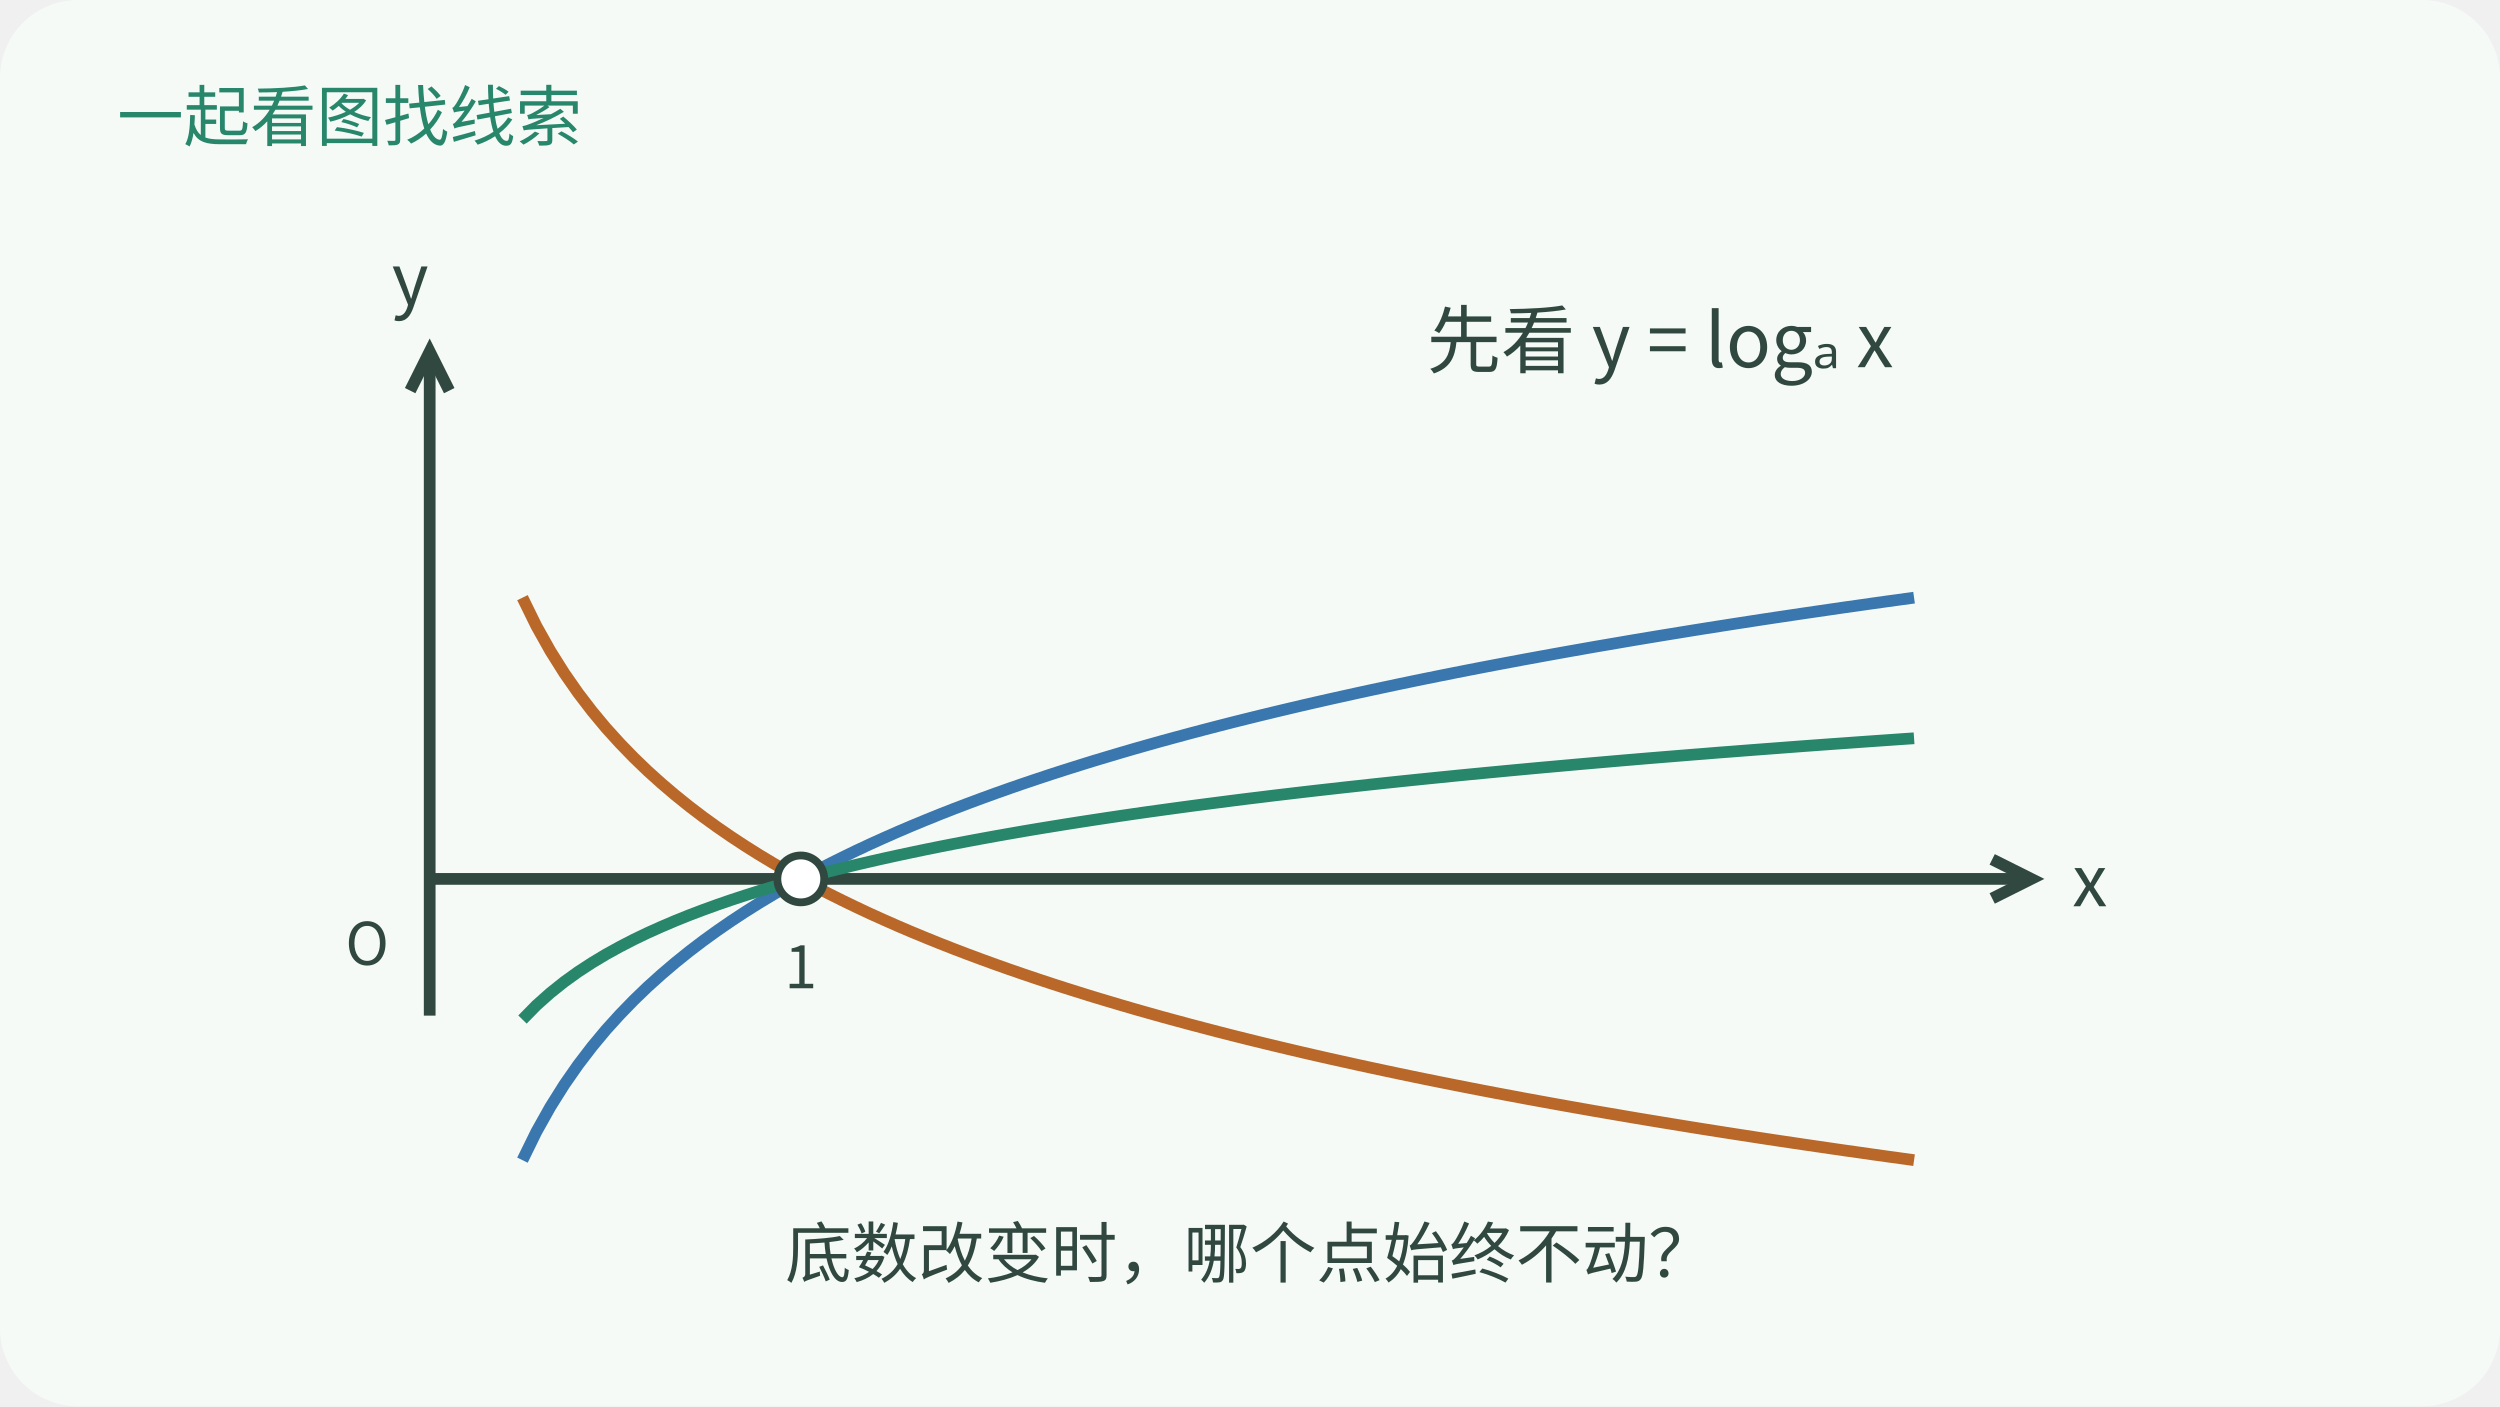
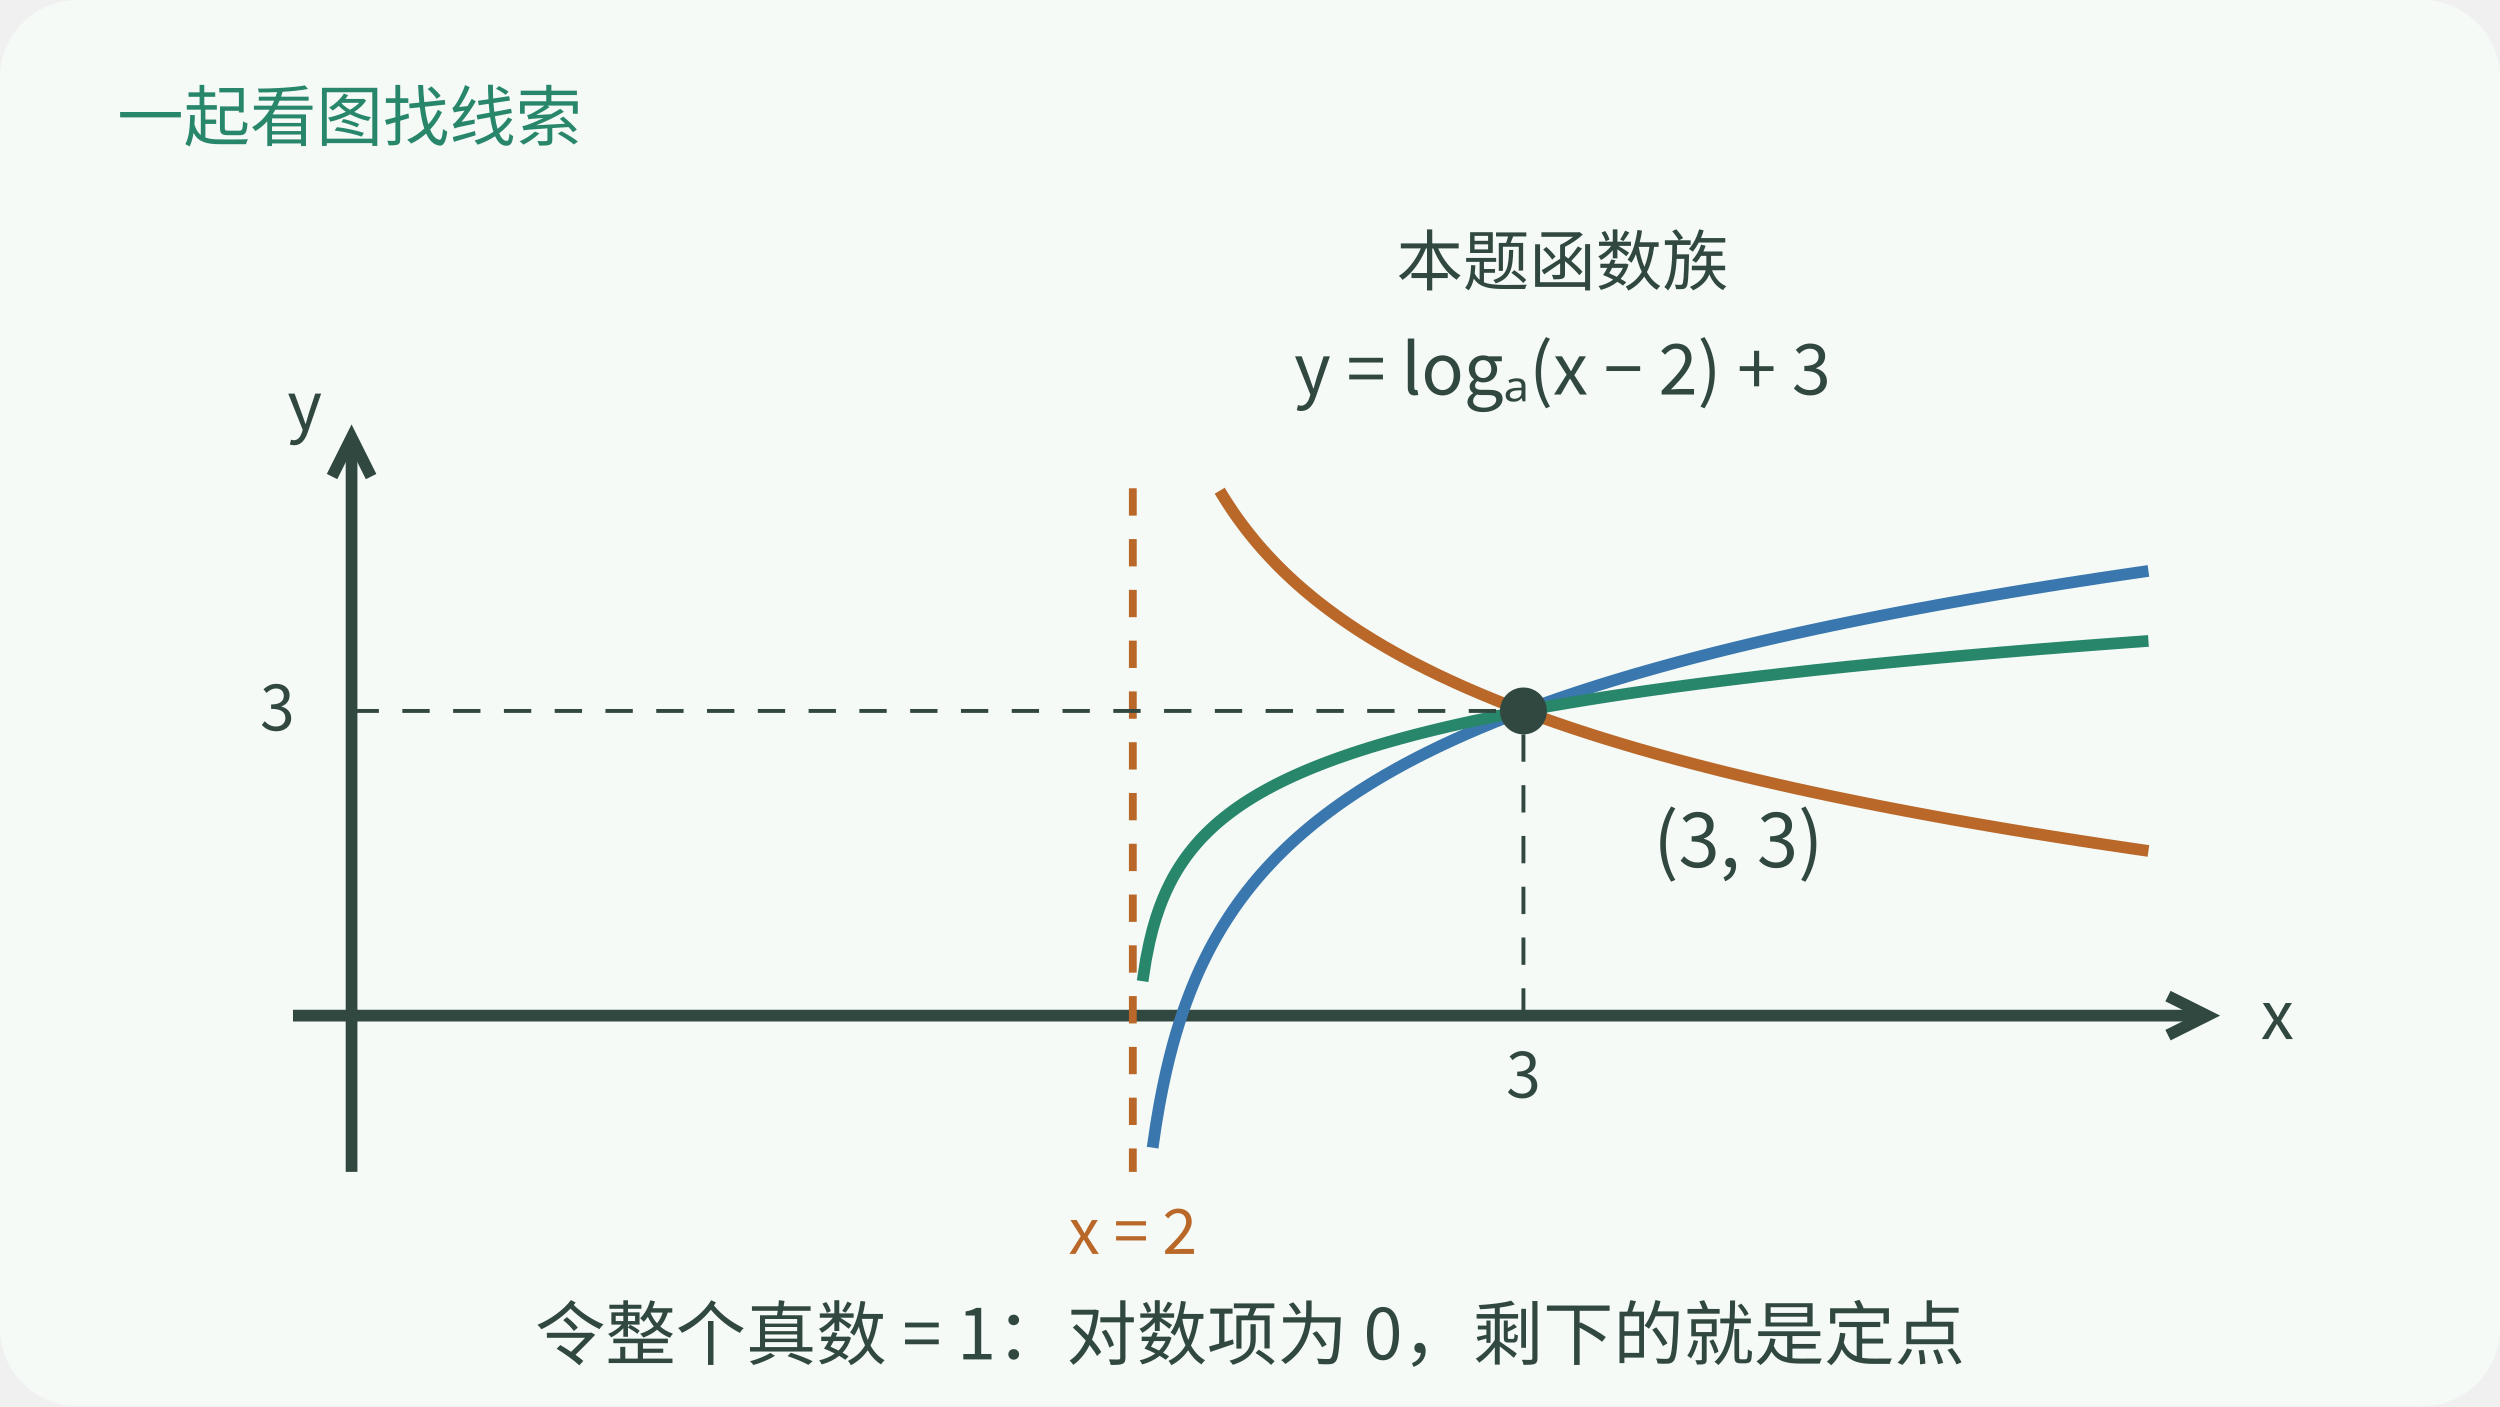
<svg xmlns="http://www.w3.org/2000/svg" viewBox="0 0 640 360" role="img" aria-labelledby="title desc">
  <rect width="640" height="360" rx="20" fill="#f5faf7" />
  <g font-family="Microsoft YaHei, PingFang SC, Noto Sans CJK SC, sans-serif">
    <text x="30" y="36" fill="#28866b" font-size="17" text-anchor="start">一起看图找线索</text>
-     <line x1="110" y1="225" x2="520" y2="225" stroke="#30483f" stroke-width="3" />
-     <path d="M -10 -5 L 0 0 L -10 5" transform="translate(520 225) rotate(0.0)" fill="none" stroke="#30483f" stroke-width="3" />
-     <line x1="110" y1="260" x2="110" y2="90" stroke="#30483f" stroke-width="3" />
-     <path d="M -10 -5 L 0 0 L -10 5" transform="translate(110 90) rotate(-90.0)" fill="none" stroke="#30483f" stroke-width="3" />
-     <text x="535" y="232" fill="#30483f" font-size="18" text-anchor="middle">x</text>
-     <text x="105" y="78" fill="#30483f" font-size="18" text-anchor="middle">y</text>
-     <text x="94" y="247" fill="#30483f" font-size="15" text-anchor="middle">O</text>
-     <path d="M 133.75 297.00 L 137.31 289.74 L 140.88 283.37 L 144.44 277.70 L 148.00 272.59 L 151.56 267.94 L 155.12 263.66 L 158.69 259.72 L 162.25 256.05 L 165.81 252.62 L 169.38 249.41 L 172.94 246.38 L 176.50 243.52 L 180.06 240.81 L 183.62 238.24 L 187.19 235.78 L 190.75 233.44 L 194.31 231.20 L 197.88 229.05 L 201.44 226.99 L 205.00 225.00 L 208.56 223.09 L 212.12 221.24 L 215.69 219.46 L 219.25 217.74 L 222.81 216.07 L 226.38 214.46 L 229.94 212.89 L 233.50 211.37 L 237.06 209.90 L 240.62 208.46 L 244.19 207.06 L 247.75 205.70 L 251.31 204.38 L 254.88 203.08 L 258.44 201.82 L 262.00 200.59 L 265.56 199.39 L 269.12 198.21 L 272.69 197.06 L 276.25 195.94 L 279.81 194.83 L 283.38 193.76 L 286.94 192.70 L 290.50 191.66 L 294.06 190.65 L 297.62 189.65 L 301.19 188.68 L 304.75 187.72 L 308.31 186.78 L 311.88 185.85 L 315.44 184.94 L 319.00 184.05 L 322.56 183.17 L 326.12 182.31 L 329.69 181.46 L 333.25 180.62 L 336.81 179.80 L 340.38 178.99 L 343.94 178.20 L 347.50 177.41 L 351.06 176.64 L 354.62 175.88 L 358.19 175.12 L 361.75 174.38 L 365.31 173.65 L 368.88 172.93 L 372.44 172.22 L 376.00 171.52 L 379.56 170.83 L 383.12 170.15 L 386.69 169.48 L 390.25 168.81 L 393.81 168.16 L 397.38 167.51 L 400.94 166.87 L 404.50 166.24 L 408.06 165.61 L 411.62 165.00 L 415.19 164.39 L 418.75 163.78 L 422.31 163.19 L 425.88 162.60 L 429.44 162.02 L 433.00 161.44 L 436.56 160.87 L 440.12 160.31 L 443.69 159.75 L 447.25 159.20 L 450.81 158.65 L 454.38 158.11 L 457.94 157.58 L 461.50 157.05 L 465.06 156.53 L 468.62 156.01 L 472.19 155.49 L 475.75 154.99 L 479.31 154.48 L 482.88 153.98 L 486.44 153.49 L 490.00 153.00" fill="none" stroke="#3977ae" stroke-width="3" stroke-linejoin="round" />
-     <path d="M 133.75 261.00 L 137.31 257.37 L 140.88 254.19 L 144.44 251.35 L 148.00 248.79 L 151.56 246.47 L 155.12 244.33 L 158.69 242.36 L 162.25 240.52 L 165.81 238.81 L 169.38 237.21 L 172.94 235.69 L 176.50 234.26 L 180.06 232.91 L 183.62 231.62 L 187.19 230.39 L 190.75 229.22 L 194.31 228.10 L 197.88 227.02 L 201.44 225.99 L 205.00 225.00 L 208.56 224.04 L 212.12 223.12 L 215.69 222.23 L 219.25 221.37 L 222.81 220.54 L 226.38 219.73 L 229.94 218.95 L 233.50 218.19 L 237.06 217.45 L 240.62 216.73 L 244.19 216.03 L 247.75 215.35 L 251.31 214.69 L 254.88 214.04 L 258.44 213.41 L 262.00 212.79 L 265.56 212.19 L 269.12 211.61 L 272.69 211.03 L 276.25 210.47 L 279.81 209.92 L 283.38 209.38 L 286.94 208.85 L 290.50 208.33 L 294.06 207.82 L 297.62 207.33 L 301.19 206.84 L 304.75 206.36 L 308.31 205.89 L 311.88 205.43 L 315.44 204.97 L 319.00 204.52 L 322.56 204.09 L 326.12 203.65 L 329.69 203.23 L 333.25 202.81 L 336.81 202.40 L 340.38 202.00 L 343.94 201.60 L 347.50 201.21 L 351.06 200.82 L 354.62 200.44 L 358.19 200.06 L 361.75 199.69 L 365.31 199.33 L 368.88 198.97 L 372.44 198.61 L 376.00 198.26 L 379.56 197.92 L 383.12 197.58 L 386.69 197.24 L 390.25 196.91 L 393.81 196.58 L 397.38 196.26 L 400.94 195.94 L 404.50 195.62 L 408.06 195.31 L 411.62 195.00 L 415.19 194.69 L 418.75 194.39 L 422.31 194.09 L 425.88 193.80 L 429.44 193.51 L 433.00 193.22 L 436.56 192.94 L 440.12 192.65 L 443.69 192.38 L 447.25 192.10 L 450.81 191.83 L 454.38 191.56 L 457.94 191.29 L 461.50 191.02 L 465.06 190.76 L 468.62 190.50 L 472.19 190.25 L 475.75 189.99 L 479.31 189.74 L 482.88 189.49 L 486.44 189.24 L 490.00 189.00" fill="none" stroke="#28866b" stroke-width="3" stroke-linejoin="round" />
-     <path d="M 133.75 153.00 L 137.31 160.26 L 140.88 166.63 L 144.44 172.30 L 148.00 177.41 L 151.56 182.06 L 155.12 186.34 L 158.69 190.28 L 162.25 193.95 L 165.81 197.38 L 169.38 200.59 L 172.94 203.62 L 176.50 206.48 L 180.06 209.19 L 183.62 211.76 L 187.19 214.22 L 190.75 216.56 L 194.31 218.80 L 197.88 220.95 L 201.44 223.01 L 205.00 225.00 L 208.56 226.91 L 212.12 228.76 L 215.69 230.54 L 219.25 232.26 L 222.81 233.93 L 226.38 235.54 L 229.94 237.11 L 233.50 238.63 L 237.06 240.10 L 240.62 241.54 L 244.19 242.94 L 247.75 244.30 L 251.31 245.62 L 254.88 246.92 L 258.44 248.18 L 262.00 249.41 L 265.56 250.61 L 269.12 251.79 L 272.69 252.94 L 276.25 254.06 L 279.81 255.17 L 283.38 256.24 L 286.94 257.30 L 290.50 258.34 L 294.06 259.35 L 297.62 260.35 L 301.19 261.32 L 304.75 262.28 L 308.31 263.22 L 311.88 264.15 L 315.44 265.06 L 319.00 265.95 L 322.56 266.83 L 326.12 267.69 L 329.69 268.54 L 333.25 269.38 L 336.81 270.20 L 340.38 271.01 L 343.94 271.80 L 347.50 272.59 L 351.06 273.36 L 354.62 274.12 L 358.19 274.88 L 361.75 275.62 L 365.31 276.35 L 368.88 277.07 L 372.44 277.78 L 376.00 278.48 L 379.56 279.17 L 383.12 279.85 L 386.69 280.52 L 390.25 281.19 L 393.81 281.84 L 397.38 282.49 L 400.94 283.13 L 404.50 283.76 L 408.06 284.39 L 411.62 285.00 L 415.19 285.61 L 418.75 286.22 L 422.31 286.81 L 425.88 287.40 L 429.44 287.98 L 433.00 288.56 L 436.56 289.13 L 440.12 289.69 L 443.69 290.25 L 447.25 290.80 L 450.81 291.35 L 454.38 291.89 L 457.94 292.42 L 461.50 292.95 L 465.06 293.47 L 468.62 293.99 L 472.19 294.51 L 475.75 295.01 L 479.31 295.52 L 482.88 296.02 L 486.44 296.51 L 490.00 297.00" fill="none" stroke="#b96829" stroke-width="3" stroke-linejoin="round" />
-     <circle cx="205" cy="225" r="6" fill="#fff" stroke="#30483f" stroke-width="2" />
-     <text x="205" y="253" fill="#30483f" font-size="15" text-anchor="middle">1</text>
-     <text x="425" y="94" fill="#30483f" font-size="19" text-anchor="middle">先看 y = logₐ x</text>
-     <text x="320" y="327" fill="#30483f" font-size="17" text-anchor="middle">底数改变时，哪个点始终不动？</text>
+     <line x1="75" y1="260" x2="565" y2="260" stroke="#30483f" stroke-width="3" />
+     <path d="M -10 -5 L 0 0 L -10 5" transform="translate(565 260) rotate(0.0)" fill="none" stroke="#30483f" stroke-width="3" />
+     <line x1="90" y1="300" x2="90" y2="112" stroke="#30483f" stroke-width="3" />
+     <path d="M -10 -5 L 0 0 L -10 5" transform="translate(90 112) rotate(-90.0)" fill="none" stroke="#30483f" stroke-width="3" />
+     <text x="583" y="266" fill="#30483f" font-size="17" text-anchor="middle">x</text>
+     <text x="78" y="110" fill="#30483f" font-size="17" text-anchor="middle">y</text>
+     <line x1="290" y1="125" x2="290" y2="300" stroke="#b96829" stroke-width="2" stroke-dasharray="7 6" />
+     <text x="290" y="321" fill="#b96829" font-size="16" text-anchor="middle">x = 2</text>
+     <path d="M 295.07 293.81 L 295.93 287.95 L 296.79 282.88 L 297.65 278.42 L 298.51 274.43 L 299.37 270.82 L 300.22 267.54 L 301.08 264.51 L 301.94 261.71 L 302.80 259.11 L 303.66 256.68 L 304.52 254.39 L 305.38 252.23 L 306.23 250.20 L 307.09 248.26 L 307.95 246.43 L 308.81 244.67 L 309.67 243.00 L 310.52 241.40 L 311.38 239.86 L 312.24 238.39 L 313.10 236.96 L 313.96 235.60 L 314.82 234.28 L 315.67 233.00 L 316.53 231.77 L 317.39 230.57 L 318.25 229.42 L 319.11 228.29 L 319.97 227.20 L 320.83 226.14 L 321.68 225.11 L 322.54 224.11 L 323.40 223.13 L 324.26 222.18 L 325.12 221.25 L 325.98 220.35 L 326.83 219.46 L 327.69 218.60 L 328.55 217.76 L 329.41 216.93 L 330.27 216.12 L 331.12 215.33 L 331.98 214.55 L 332.84 213.80 L 333.70 213.05 L 334.56 212.32 L 335.42 211.61 L 336.27 210.90 L 337.13 210.21 L 337.99 209.54 L 338.85 208.87 L 339.71 208.22 L 340.57 207.58 L 341.42 206.95 L 342.28 206.33 L 343.14 205.71 L 344.00 205.11 L 344.86 204.52 L 345.72 203.94 L 346.57 203.37 L 347.43 202.80 L 348.29 202.24 L 349.15 201.70 L 350.01 201.16 L 350.87 200.62 L 351.72 200.10 L 352.58 199.58 L 353.44 199.07 L 354.30 198.56 L 355.16 198.07 L 356.02 197.58 L 356.88 197.09 L 357.73 196.61 L 358.59 196.14 L 359.45 195.67 L 360.31 195.21 L 361.17 194.76 L 362.02 194.31 L 362.88 193.86 L 363.74 193.43 L 364.60 192.99 L 365.46 192.56 L 366.32 192.14 L 367.18 191.72 L 368.03 191.30 L 368.89 190.89 L 369.75 190.49 L 370.61 190.09 L 371.47 189.69 L 372.32 189.30 L 373.18 188.91 L 374.04 188.52 L 374.90 188.14 L 375.76 187.76 L 376.62 187.39 L 377.47 187.02 L 378.33 186.65 L 379.19 186.29 L 380.05 185.93 L 380.91 185.58 L 381.77 185.22 L 382.62 184.87 L 383.48 184.53 L 384.34 184.18 L 385.20 183.85 L 386.06 183.51 L 386.92 183.17 L 387.77 182.84 L 388.63 182.52 L 389.49 182.19 L 390.35 181.87 L 391.21 181.55 L 392.07 181.23 L 392.92 180.92 L 393.78 180.61 L 394.64 180.30 L 395.50 179.99 L 396.36 179.69 L 397.22 179.39 L 398.07 179.09 L 398.93 178.79 L 399.79 178.50 L 400.65 178.20 L 401.51 177.91 L 402.37 177.63 L 403.23 177.34 L 404.08 177.06 L 404.94 176.78 L 405.80 176.50 L 406.66 176.22 L 407.52 175.95 L 408.38 175.67 L 409.23 175.40 L 410.09 175.13 L 410.95 174.87 L 411.81 174.60 L 412.67 174.34 L 413.52 174.08 L 414.38 173.82 L 415.24 173.56 L 416.10 173.30 L 416.96 173.05 L 417.82 172.79 L 418.67 172.54 L 419.53 172.29 L 420.39 172.05 L 421.25 171.80 L 422.11 171.56 L 422.97 171.31 L 423.82 171.07 L 424.68 170.83 L 425.54 170.59 L 426.40 170.36 L 427.26 170.12 L 428.12 169.89 L 428.97 169.65 L 429.83 169.42 L 430.69 169.19 L 431.55 168.97 L 432.41 168.74 L 433.27 168.51 L 434.12 168.29 L 434.98 168.07 L 435.84 167.85 L 436.70 167.63 L 437.56 167.41 L 438.42 167.19 L 439.27 166.97 L 440.13 166.76 L 440.99 166.54 L 441.85 166.33 L 442.71 166.12 L 443.57 165.91 L 444.43 165.70 L 445.28 165.49 L 446.14 165.29 L 447.00 165.08 L 447.86 164.88 L 448.72 164.67 L 449.57 164.47 L 450.43 164.27 L 451.29 164.07 L 452.15 163.87 L 453.01 163.67 L 453.87 163.47 L 454.72 163.28 L 455.58 163.08 L 456.44 162.89 L 457.30 162.70 L 458.16 162.50 L 459.02 162.31 L 459.87 162.12 L 460.73 161.93 L 461.59 161.75 L 462.45 161.56 L 463.31 161.37 L 464.17 161.19 L 465.02 161.00 L 465.88 160.82 L 466.74 160.64 L 467.60 160.46 L 468.46 160.27 L 469.32 160.09 L 470.17 159.92 L 471.03 159.74 L 471.89 159.56 L 472.75 159.38 L 473.61 159.21 L 474.47 159.03 L 475.32 158.86 L 476.18 158.69 L 477.04 158.51 L 477.90 158.34 L 478.76 158.17 L 479.62 158.00 L 480.48 157.83 L 481.33 157.66 L 482.19 157.49 L 483.05 157.33 L 483.91 157.16 L 484.77 156.99 L 485.62 156.83 L 486.48 156.67 L 487.34 156.50 L 488.20 156.34 L 489.06 156.18 L 489.92 156.02 L 490.77 155.85 L 491.63 155.69 L 492.49 155.54 L 493.35 155.38 L 494.21 155.22 L 495.07 155.06 L 495.93 154.90 L 496.78 154.75 L 497.64 154.59 L 498.50 154.44 L 499.36 154.28 L 500.22 154.13 L 501.07 153.98 L 501.93 153.83 L 502.79 153.67 L 503.65 153.52 L 504.51 153.37 L 505.37 153.22 L 506.23 153.07 L 507.08 152.93 L 507.94 152.78 L 508.80 152.63 L 509.66 152.48 L 510.52 152.34 L 511.37 152.19 L 512.23 152.05 L 513.09 151.90 L 513.95 151.76 L 514.81 151.61 L 515.67 151.47 L 516.52 151.33 L 517.38 151.19 L 518.24 151.05 L 519.10 150.90 L 519.96 150.76 L 520.82 150.62 L 521.67 150.49 L 522.53 150.35 L 523.39 150.21 L 524.25 150.07 L 525.11 149.93 L 525.97 149.80 L 526.83 149.66 L 527.68 149.52 L 528.54 149.39 L 529.40 149.25 L 530.26 149.12 L 531.12 148.99 L 531.97 148.85 L 532.83 148.72 L 533.69 148.59 L 534.55 148.46 L 535.41 148.33 L 536.27 148.19 L 537.12 148.06 L 537.98 147.93 L 538.84 147.80 L 539.70 147.67 L 540.56 147.55 L 541.42 147.42 L 542.28 147.29 L 543.13 147.16 L 543.99 147.04 L 544.85 146.91 L 545.71 146.78 L 546.57 146.66 L 547.42 146.53 L 548.28 146.41 L 549.14 146.28 L 550.00 146.16" fill="none" stroke="#3977ae" stroke-width="3" stroke-linejoin="round" />
+     <path d="M 292.50 251.19 L 293.36 245.65 L 294.22 241.38 L 295.07 237.91 L 295.93 234.98 L 296.79 232.44 L 297.65 230.21 L 298.51 228.21 L 299.37 226.41 L 300.22 224.77 L 301.08 223.26 L 301.94 221.86 L 302.80 220.56 L 303.66 219.34 L 304.52 218.19 L 305.38 217.12 L 306.23 216.10 L 307.09 215.13 L 307.95 214.21 L 308.81 213.34 L 309.67 212.50 L 310.52 211.70 L 311.38 210.93 L 312.24 210.19 L 313.10 209.48 L 313.96 208.80 L 314.82 208.14 L 315.67 207.50 L 316.53 206.88 L 317.39 206.29 L 318.25 205.71 L 319.11 205.15 L 319.97 204.60 L 320.83 204.07 L 321.68 203.56 L 322.54 203.06 L 323.40 202.57 L 324.26 202.09 L 325.12 201.63 L 325.98 201.17 L 326.83 200.73 L 327.69 200.30 L 328.55 199.88 L 329.41 199.46 L 330.27 199.06 L 331.12 198.66 L 331.98 198.28 L 332.84 197.90 L 333.70 197.53 L 334.56 197.16 L 335.42 196.80 L 336.27 196.45 L 337.13 196.11 L 337.99 195.77 L 338.85 195.44 L 339.71 195.11 L 340.57 194.79 L 341.42 194.47 L 342.28 194.16 L 343.14 193.86 L 344.00 193.56 L 344.86 193.26 L 345.72 192.97 L 346.57 192.68 L 347.43 192.40 L 348.29 192.12 L 349.15 191.85 L 350.01 191.58 L 350.87 191.31 L 351.72 191.05 L 352.58 190.79 L 353.44 190.53 L 354.30 190.28 L 355.16 190.03 L 356.02 189.79 L 356.88 189.55 L 357.73 189.31 L 358.59 189.07 L 359.45 188.84 L 360.31 188.61 L 361.17 188.38 L 362.02 188.15 L 362.88 187.93 L 363.74 187.71 L 364.60 187.50 L 365.46 187.28 L 366.32 187.07 L 367.18 186.86 L 368.03 186.65 L 368.89 186.45 L 369.75 186.24 L 370.61 186.04 L 371.47 185.84 L 372.32 185.65 L 373.18 185.45 L 374.04 185.26 L 374.90 185.07 L 375.76 184.88 L 376.62 184.69 L 377.47 184.51 L 378.33 184.33 L 379.19 184.15 L 380.05 183.97 L 380.91 183.79 L 381.77 183.61 L 382.62 183.44 L 383.48 183.26 L 384.34 183.09 L 385.20 182.92 L 386.06 182.75 L 386.92 182.59 L 387.77 182.42 L 388.63 182.26 L 389.49 182.10 L 390.35 181.93 L 391.21 181.77 L 392.07 181.62 L 392.92 181.46 L 393.78 181.30 L 394.64 181.15 L 395.50 181.00 L 396.36 180.84 L 397.22 180.69 L 398.07 180.54 L 398.93 180.40 L 399.79 180.25 L 400.65 180.10 L 401.51 179.96 L 402.37 179.81 L 403.23 179.67 L 404.08 179.53 L 404.94 179.39 L 405.80 179.25 L 406.66 179.11 L 407.52 178.97 L 408.38 178.84 L 409.23 178.70 L 410.09 178.57 L 410.95 178.43 L 411.81 178.30 L 412.67 178.17 L 413.52 178.04 L 414.38 177.91 L 415.24 177.78 L 416.10 177.65 L 416.96 177.52 L 417.82 177.40 L 418.67 177.27 L 419.53 177.15 L 420.39 177.02 L 421.25 176.90 L 422.11 176.78 L 422.97 176.66 L 423.82 176.54 L 424.68 176.42 L 425.54 176.30 L 426.40 176.18 L 427.26 176.06 L 428.12 175.94 L 428.97 175.83 L 429.83 175.71 L 430.69 175.60 L 431.55 175.48 L 432.41 175.37 L 433.27 175.26 L 434.12 175.14 L 434.98 175.03 L 435.84 174.92 L 436.70 174.81 L 437.56 174.70 L 438.42 174.59 L 439.27 174.49 L 440.13 174.38 L 440.99 174.27 L 441.85 174.17 L 442.71 174.06 L 443.57 173.95 L 444.43 173.85 L 445.28 173.75 L 446.14 173.64 L 447.00 173.54 L 447.86 173.44 L 448.72 173.34 L 449.57 173.23 L 450.43 173.13 L 451.29 173.03 L 452.15 172.93 L 453.01 172.84 L 453.87 172.74 L 454.72 172.64 L 455.58 172.54 L 456.44 172.44 L 457.30 172.35 L 458.16 172.25 L 459.02 172.16 L 459.87 172.06 L 460.73 171.97 L 461.59 171.87 L 462.45 171.78 L 463.31 171.69 L 464.17 171.59 L 465.02 171.50 L 465.88 171.41 L 466.74 171.32 L 467.60 171.23 L 468.46 171.14 L 469.32 171.05 L 470.17 170.96 L 471.03 170.87 L 471.89 170.78 L 472.75 170.69 L 473.61 170.60 L 474.47 170.52 L 475.32 170.43 L 476.18 170.34 L 477.04 170.26 L 477.90 170.17 L 478.76 170.08 L 479.62 170.00 L 480.48 169.92 L 481.33 169.83 L 482.19 169.75 L 483.05 169.66 L 483.91 169.58 L 484.77 169.50 L 485.62 169.41 L 486.48 169.33 L 487.34 169.25 L 488.20 169.17 L 489.06 169.09 L 489.92 169.01 L 490.77 168.93 L 491.63 168.85 L 492.49 168.77 L 493.35 168.69 L 494.21 168.61 L 495.07 168.53 L 495.93 168.45 L 496.78 168.37 L 497.64 168.30 L 498.50 168.22 L 499.36 168.14 L 500.22 168.07 L 501.07 167.99 L 501.93 167.91 L 502.79 167.84 L 503.65 167.76 L 504.51 167.69 L 505.37 167.61 L 506.23 167.54 L 507.08 167.46 L 507.94 167.39 L 508.80 167.32 L 509.66 167.24 L 510.52 167.17 L 511.37 167.10 L 512.23 167.02 L 513.09 166.95 L 513.95 166.88 L 514.81 166.81 L 515.67 166.74 L 516.52 166.66 L 517.38 166.59 L 518.24 166.52 L 519.10 166.45 L 519.96 166.38 L 520.82 166.31 L 521.67 166.24 L 522.53 166.17 L 523.39 166.10 L 524.25 166.04 L 525.11 165.97 L 525.97 165.90 L 526.83 165.83 L 527.68 165.76 L 528.54 165.69 L 529.40 165.63 L 530.26 165.56 L 531.12 165.49 L 531.97 165.43 L 532.83 165.36 L 533.69 165.29 L 534.55 165.23 L 535.41 165.16 L 536.27 165.10 L 537.12 165.03 L 537.98 164.97 L 538.84 164.90 L 539.70 164.84 L 540.56 164.77 L 541.42 164.71 L 542.28 164.65 L 543.13 164.58 L 543.99 164.52 L 544.85 164.45 L 545.71 164.39 L 546.57 164.33 L 547.42 164.27 L 548.28 164.20 L 549.14 164.14 L 550.00 164.08" fill="none" stroke="#28866b" stroke-width="3" stroke-linejoin="round" />
+     <path d="M 312.24 125.61 L 313.10 127.04 L 313.96 128.40 L 314.82 129.72 L 315.67 131.00 L 316.53 132.23 L 317.39 133.43 L 318.25 134.58 L 319.11 135.71 L 319.97 136.80 L 320.83 137.86 L 321.68 138.89 L 322.54 139.89 L 323.40 140.87 L 324.26 141.82 L 325.12 142.75 L 325.98 143.65 L 326.83 144.54 L 327.69 145.40 L 328.55 146.24 L 329.41 147.07 L 330.27 147.88 L 331.12 148.67 L 331.98 149.45 L 332.84 150.20 L 333.70 150.95 L 334.56 151.68 L 335.42 152.39 L 336.27 153.10 L 337.13 153.79 L 337.99 154.46 L 338.85 155.13 L 339.71 155.78 L 340.57 156.42 L 341.42 157.05 L 342.28 157.67 L 343.14 158.29 L 344.00 158.89 L 344.86 159.48 L 345.72 160.06 L 346.57 160.63 L 347.43 161.20 L 348.29 161.76 L 349.15 162.30 L 350.01 162.84 L 350.87 163.38 L 351.72 163.90 L 352.58 164.42 L 353.44 164.93 L 354.30 165.44 L 355.16 165.93 L 356.02 166.42 L 356.88 166.91 L 357.73 167.39 L 358.59 167.86 L 359.45 168.33 L 360.31 168.79 L 361.17 169.24 L 362.02 169.69 L 362.88 170.14 L 363.74 170.57 L 364.60 171.01 L 365.46 171.44 L 366.32 171.86 L 367.18 172.28 L 368.03 172.70 L 368.89 173.11 L 369.75 173.51 L 370.61 173.91 L 371.47 174.31 L 372.32 174.70 L 373.18 175.09 L 374.04 175.48 L 374.90 175.86 L 375.76 176.24 L 376.62 176.61 L 377.47 176.98 L 378.33 177.35 L 379.19 177.71 L 380.05 178.07 L 380.91 178.42 L 381.77 178.78 L 382.62 179.13 L 383.48 179.47 L 384.34 179.82 L 385.20 180.15 L 386.06 180.49 L 386.92 180.83 L 387.77 181.16 L 388.63 181.48 L 389.49 181.81 L 390.35 182.13 L 391.21 182.45 L 392.07 182.77 L 392.92 183.08 L 393.78 183.39 L 394.64 183.70 L 395.50 184.01 L 396.36 184.31 L 397.22 184.61 L 398.07 184.91 L 398.93 185.21 L 399.79 185.50 L 400.65 185.80 L 401.51 186.09 L 402.37 186.37 L 403.23 186.66 L 404.08 186.94 L 404.94 187.22 L 405.80 187.50 L 406.66 187.78 L 407.52 188.05 L 408.38 188.33 L 409.23 188.60 L 410.09 188.87 L 410.95 189.13 L 411.81 189.40 L 412.67 189.66 L 413.52 189.92 L 414.38 190.18 L 415.24 190.44 L 416.10 190.70 L 416.96 190.95 L 417.82 191.21 L 418.67 191.46 L 419.53 191.71 L 420.39 191.95 L 421.25 192.20 L 422.11 192.44 L 422.97 192.69 L 423.82 192.93 L 424.68 193.17 L 425.54 193.41 L 426.40 193.64 L 427.26 193.88 L 428.12 194.11 L 428.97 194.35 L 429.83 194.58 L 430.69 194.81 L 431.55 195.03 L 432.41 195.26 L 433.27 195.49 L 434.12 195.71 L 434.98 195.93 L 435.84 196.15 L 436.70 196.37 L 437.56 196.59 L 438.42 196.81 L 439.27 197.03 L 440.13 197.24 L 440.99 197.46 L 441.85 197.67 L 442.71 197.88 L 443.57 198.09 L 444.43 198.30 L 445.28 198.51 L 446.14 198.71 L 447.00 198.92 L 447.86 199.12 L 448.72 199.33 L 449.57 199.53 L 450.43 199.73 L 451.29 199.93 L 452.15 200.13 L 453.01 200.33 L 453.87 200.53 L 454.72 200.72 L 455.58 200.92 L 456.44 201.11 L 457.30 201.30 L 458.16 201.50 L 459.02 201.69 L 459.87 201.88 L 460.73 202.07 L 461.59 202.25 L 462.45 202.44 L 463.31 202.63 L 464.17 202.81 L 465.02 203.00 L 465.88 203.18 L 466.74 203.36 L 467.60 203.54 L 468.46 203.73 L 469.32 203.91 L 470.17 204.08 L 471.03 204.26 L 471.89 204.44 L 472.75 204.62 L 473.61 204.79 L 474.47 204.97 L 475.32 205.14 L 476.18 205.31 L 477.04 205.49 L 477.90 205.66 L 478.76 205.83 L 479.62 206.00 L 480.48 206.17 L 481.33 206.34 L 482.19 206.51 L 483.05 206.67 L 483.91 206.84 L 484.77 207.01 L 485.62 207.17 L 486.48 207.33 L 487.34 207.50 L 488.20 207.66 L 489.06 207.82 L 489.92 207.98 L 490.77 208.15 L 491.63 208.31 L 492.49 208.46 L 493.35 208.62 L 494.21 208.78 L 495.07 208.94 L 495.93 209.10 L 496.78 209.25 L 497.64 209.41 L 498.50 209.56 L 499.36 209.72 L 500.22 209.87 L 501.07 210.02 L 501.93 210.17 L 502.79 210.33 L 503.65 210.48 L 504.51 210.63 L 505.37 210.78 L 506.23 210.93 L 507.08 211.07 L 507.94 211.22 L 508.80 211.37 L 509.66 211.52 L 510.52 211.66 L 511.37 211.81 L 512.23 211.95 L 513.09 212.10 L 513.95 212.24 L 514.81 212.39 L 515.67 212.53 L 516.52 212.67 L 517.38 212.81 L 518.24 212.95 L 519.10 213.10 L 519.96 213.24 L 520.82 213.38 L 521.67 213.51 L 522.53 213.65 L 523.39 213.79 L 524.25 213.93 L 525.11 214.07 L 525.97 214.20 L 526.83 214.34 L 527.68 214.48 L 528.54 214.61 L 529.40 214.75 L 530.26 214.88 L 531.12 215.01 L 531.97 215.15 L 532.83 215.28 L 533.69 215.41 L 534.55 215.54 L 535.41 215.67 L 536.27 215.81 L 537.12 215.94 L 537.98 216.07 L 538.84 216.20 L 539.70 216.33 L 540.56 216.45 L 541.42 216.58 L 542.28 216.71 L 543.13 216.84 L 543.99 216.96 L 544.85 217.09 L 545.71 217.22 L 546.57 217.34 L 547.42 217.47 L 548.28 217.59 L 549.14 217.72 L 550.00 217.84" fill="none" stroke="#b96829" stroke-width="3" stroke-linejoin="round" />
+     <line x1="390" y1="260" x2="390" y2="182" stroke="#30483f" stroke-width="1" stroke-dasharray="7 6" />
+     <line x1="90" y1="182" x2="390" y2="182" stroke="#30483f" stroke-width="1" stroke-dasharray="7 6" />
+     <circle cx="390" cy="182" r="5" fill="#30483f" stroke="#30483f" stroke-width="2" />
+     <text x="390" y="281" fill="#30483f" font-size="16" text-anchor="middle">3</text>
+     <text x="71" y="187" fill="#30483f" font-size="16" text-anchor="middle">3</text>
+     <text x="445" y="222" fill="#30483f" font-size="19" text-anchor="middle">(3, 3)</text>
+     <text x="400" y="73" fill="#30483f" font-size="17" text-anchor="middle">本题函数族</text>
+     <text x="400" y="101" fill="#30483f" font-size="18" text-anchor="middle">y = logₐ(x − 2) + 3</text>
+     <text x="320" y="348" fill="#30483f" font-size="18" text-anchor="middle">令整个真数 = 1：对数项为 0，剩下的就是定点</text>
  </g>
</svg>
